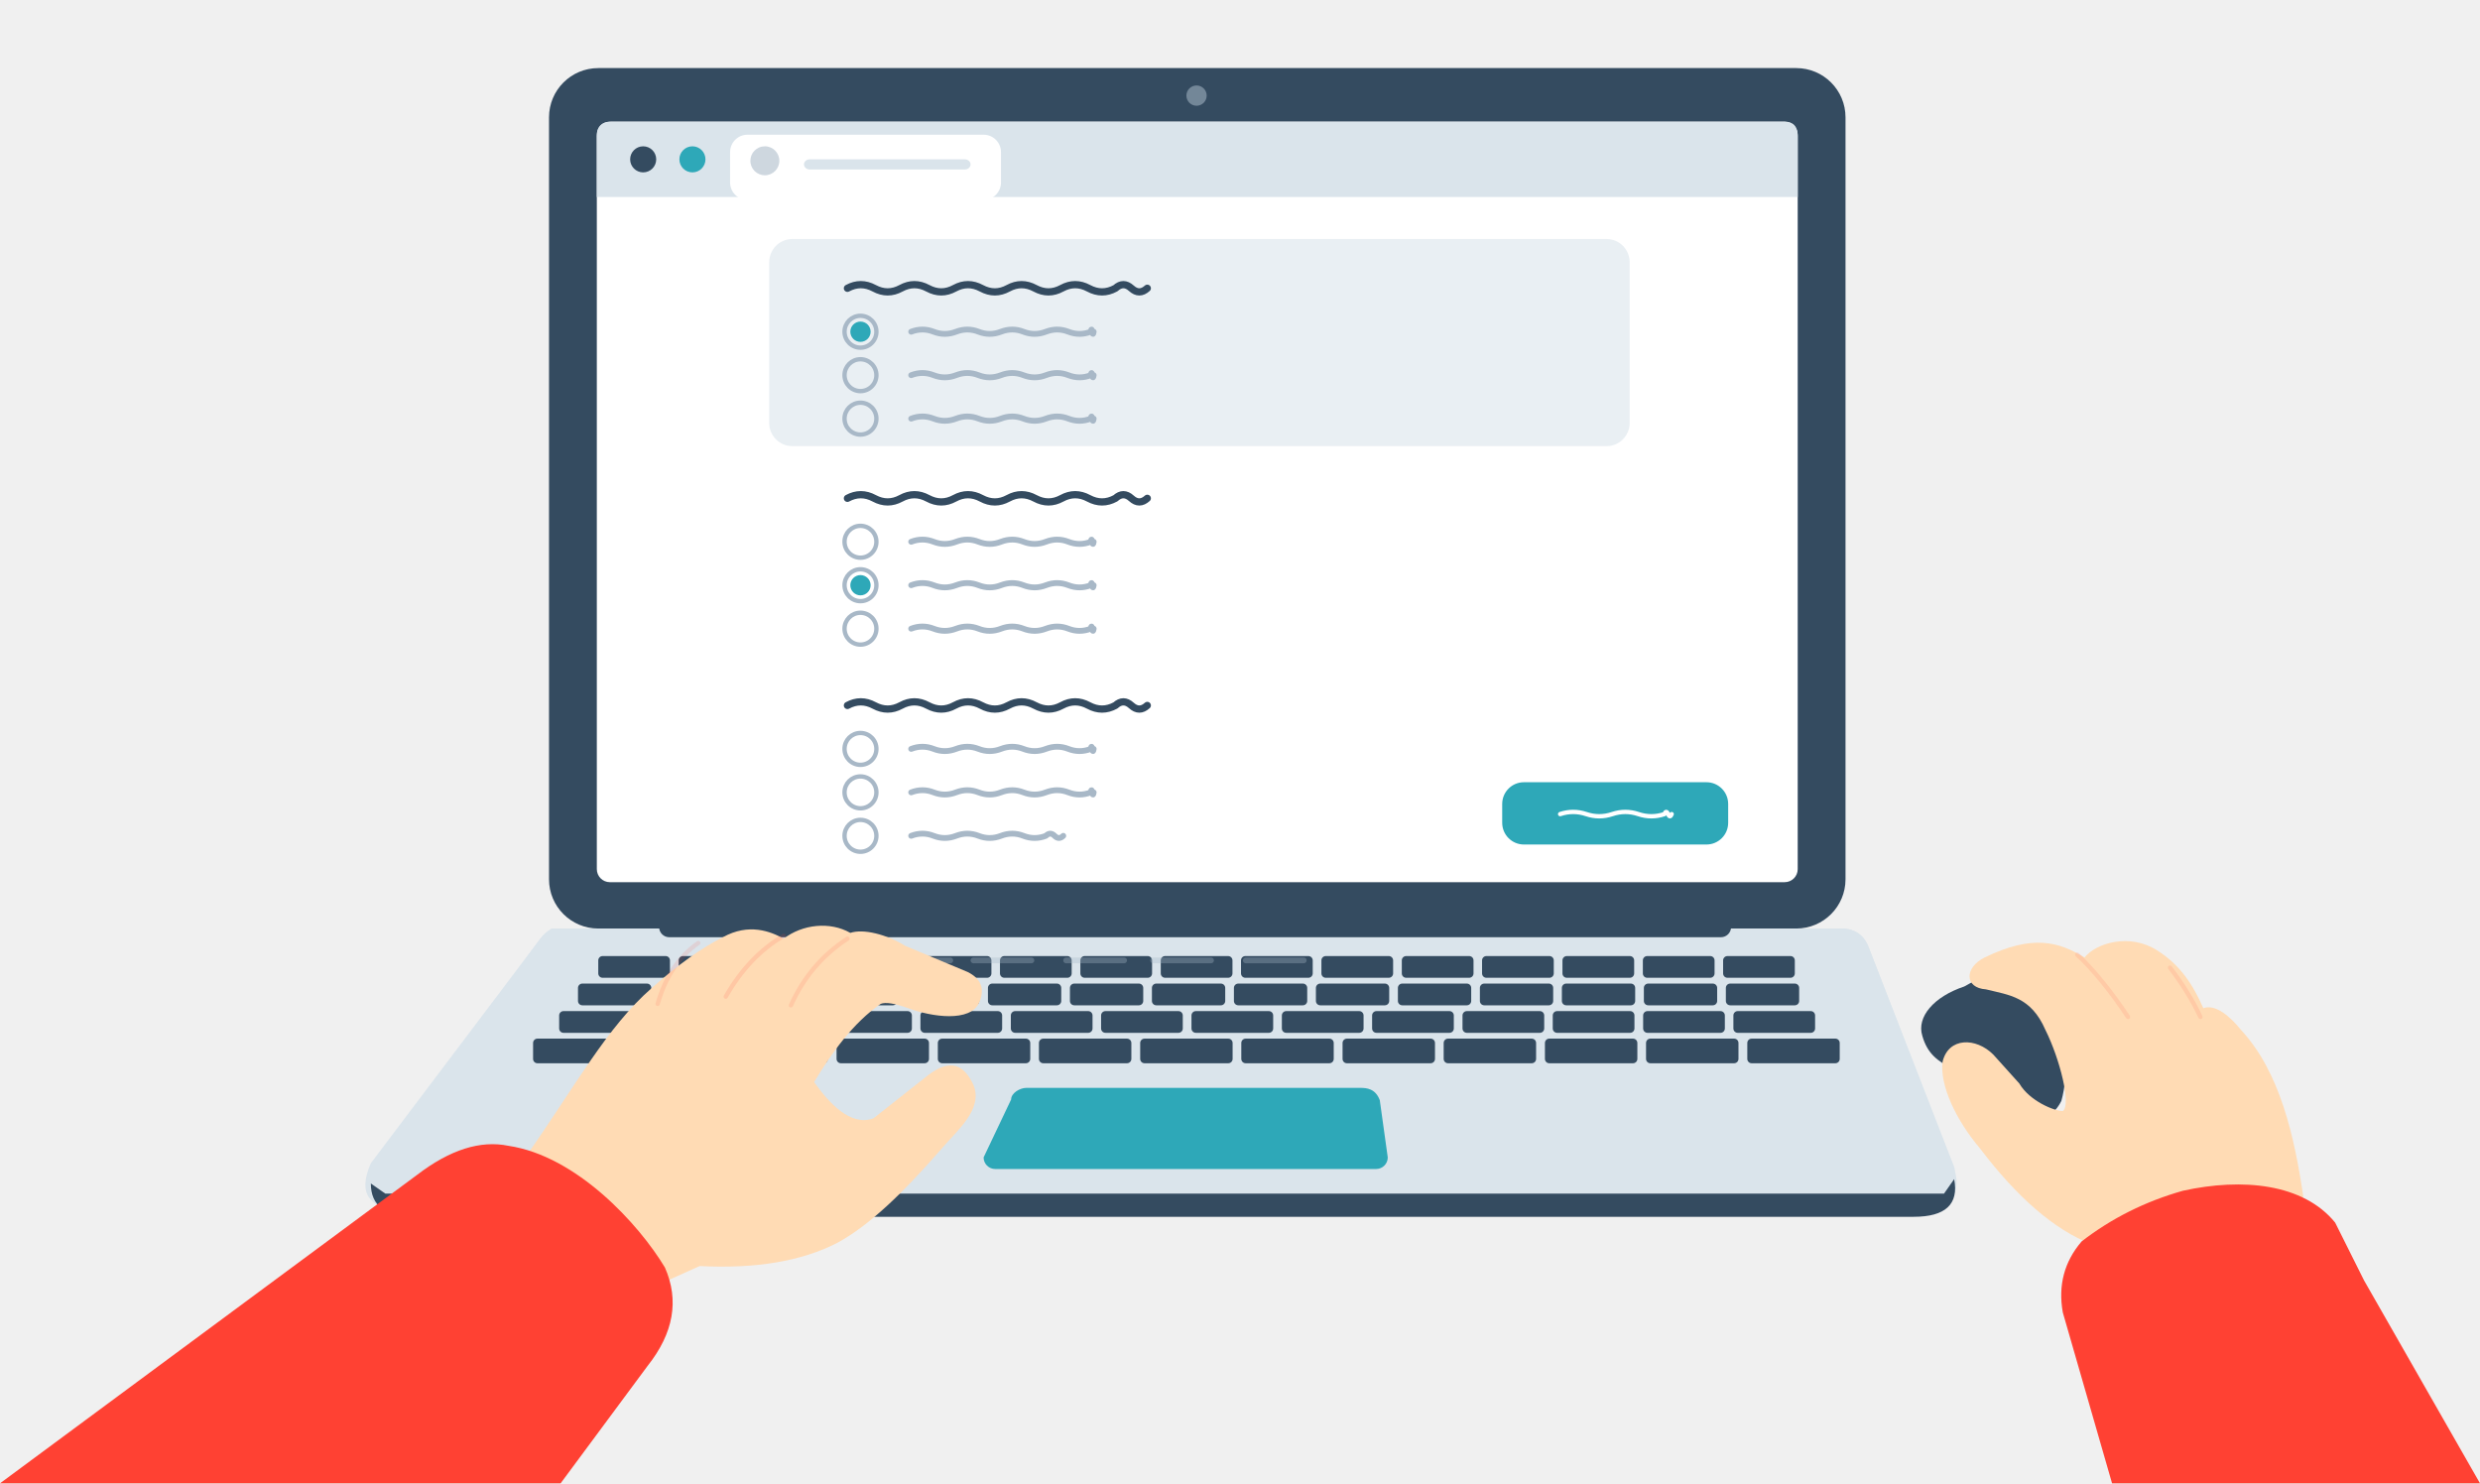
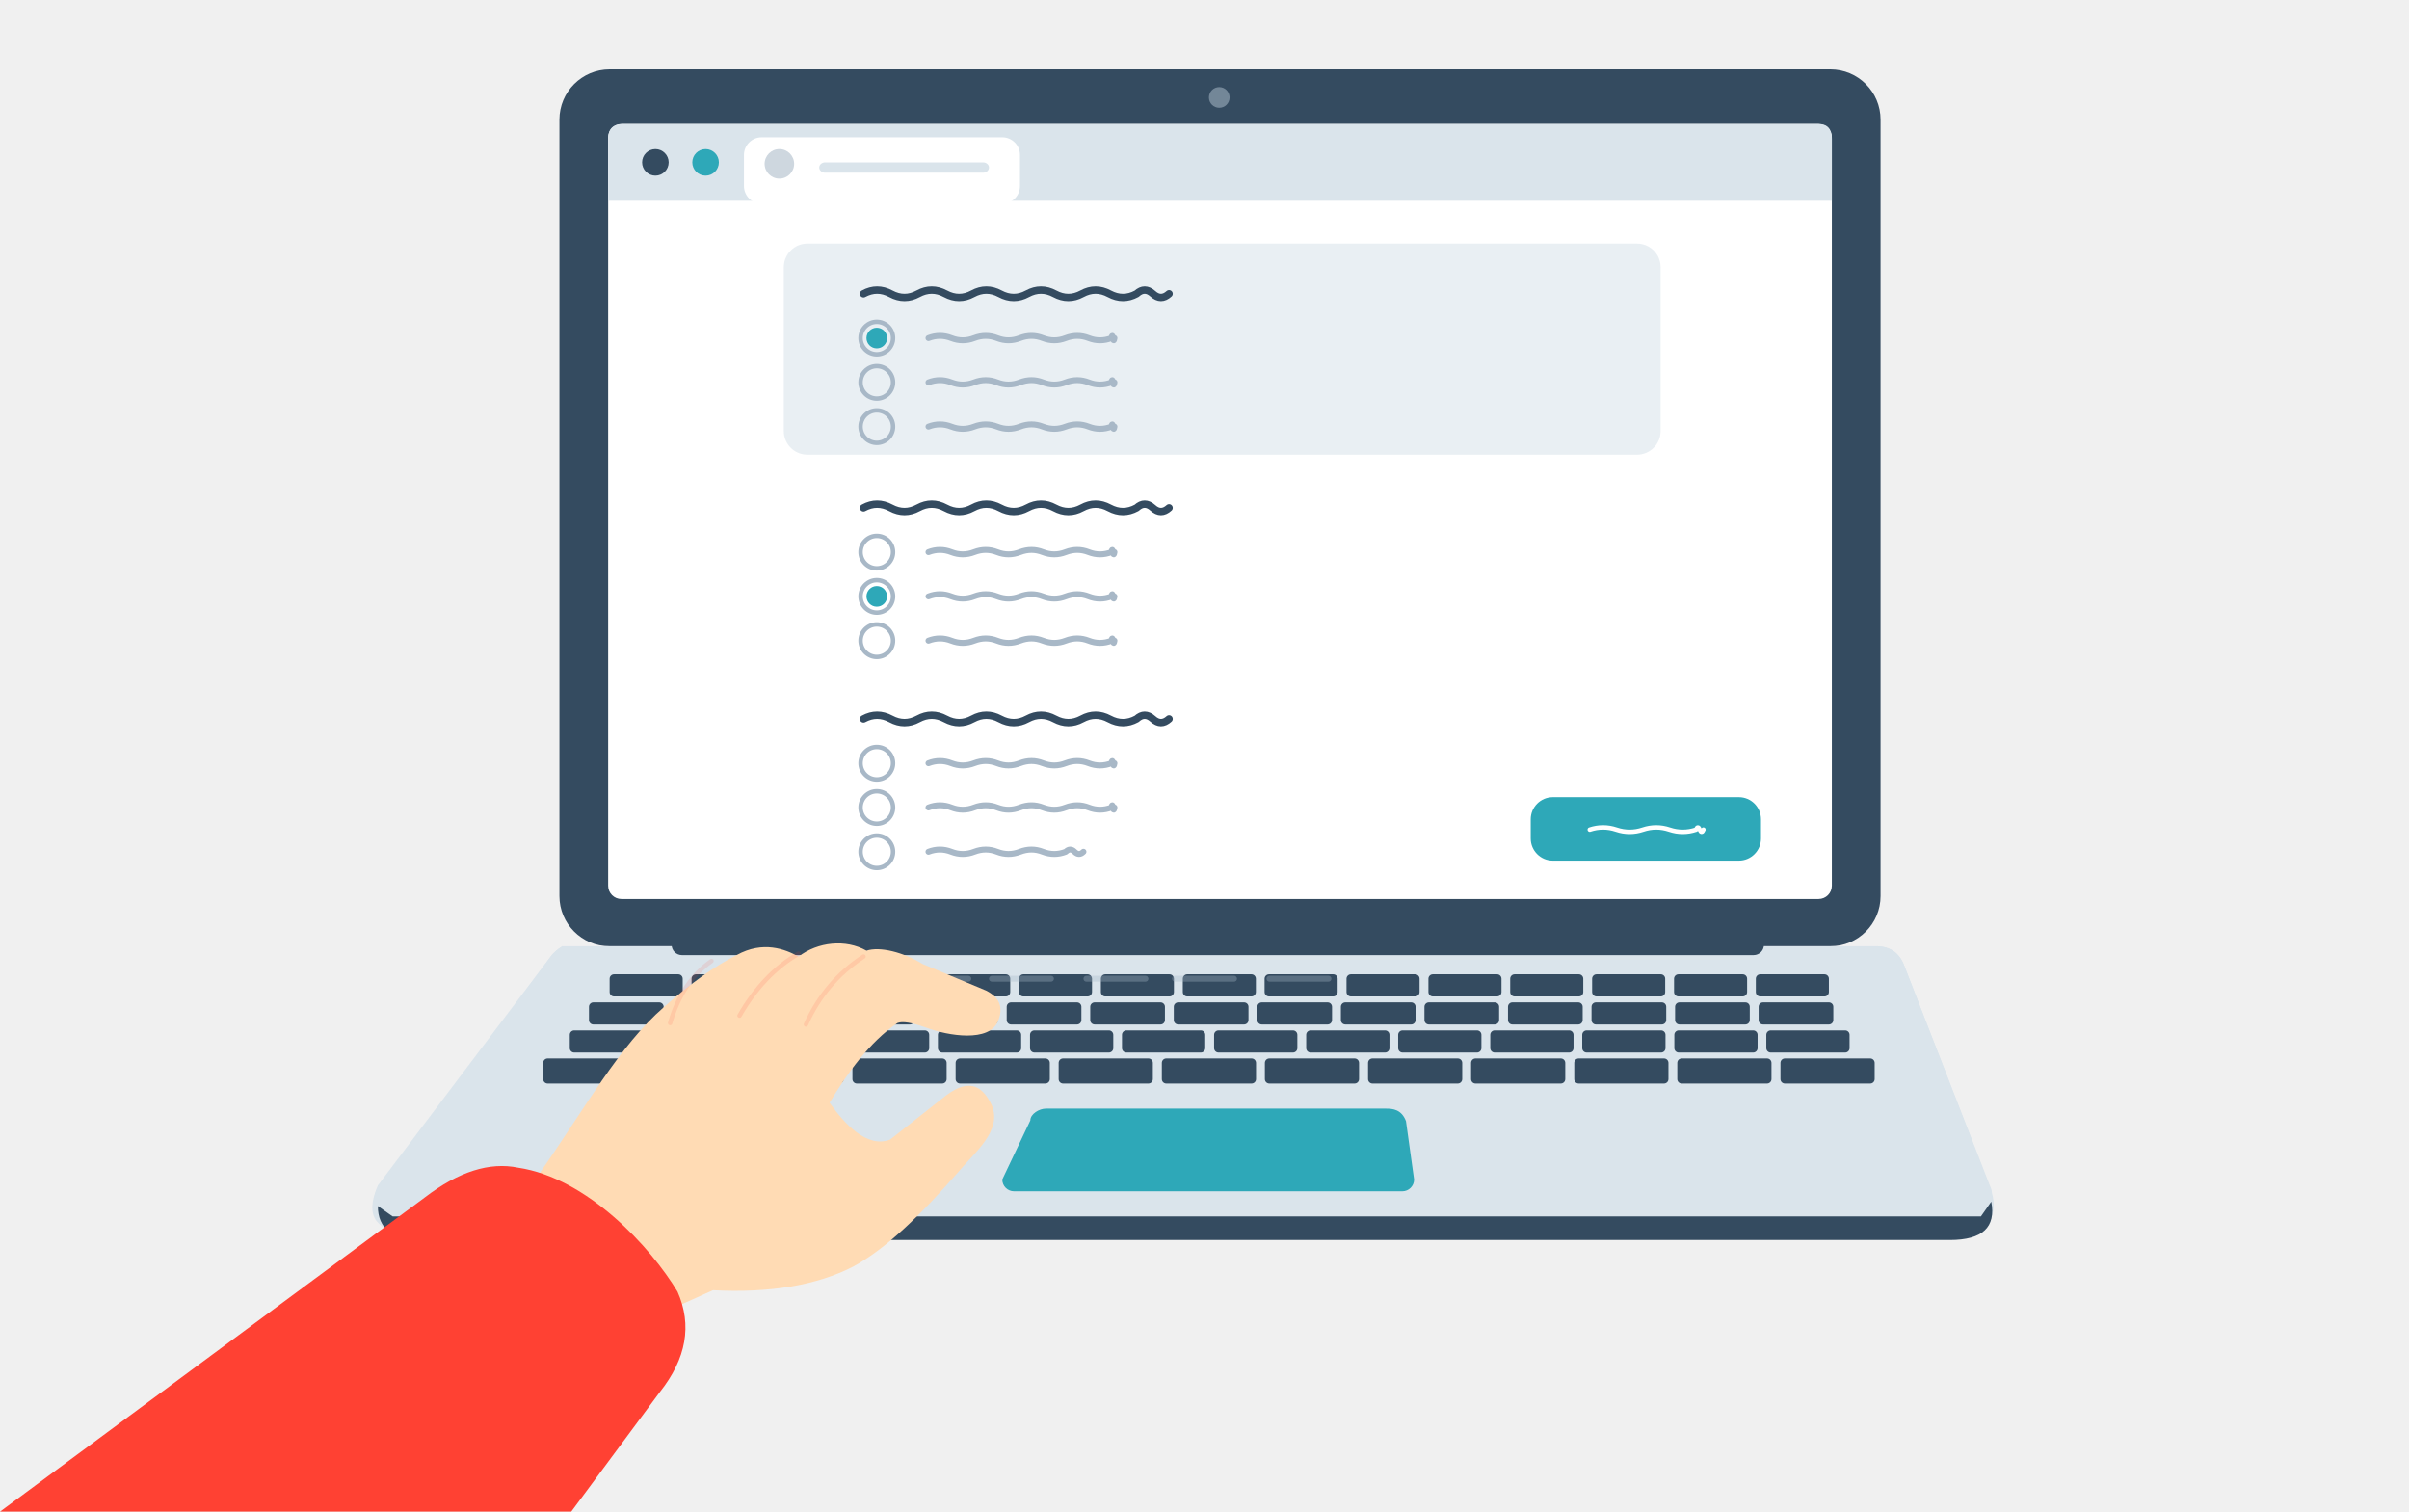
- <svg xmlns="http://www.w3.org/2000/svg" width="1712" height="1024" viewBox="0 0 1712 1024" fill="none">
+ <svg xmlns="http://www.w3.org/2000/svg" width="1632" height="1024" viewBox="0 0 1632 1024" fill="none">
  <g id="quiz-on-laptop">
    <g id="laptop-screen-and-browser">
      <path id="Vector" d="M1240 47H413C394.222 47 379 62.222 379 81V607C379 625.778 394.222 641 413 641H1240C1258.78 641 1274 625.778 1274 607V81C1274 62.222 1258.78 47 1240 47Z" fill="#344B60" />
      <path id="Vector_2" d="M1232 84H421C416.029 84 412 88.029 412 93V600C412 604.971 416.029 609 421 609H1232C1236.97 609 1241 604.971 1241 600V93C1241 88.029 1236.97 84 1232 84Z" fill="white" />
      <path id="Vector_3" d="M412 94C412 87.333 415.333 84 422 84H1232C1238 84 1241 87.333 1241 94V136H412V94Z" fill="#DAE4EB" />
      <path id="Vector_4" d="M679 93H516C509.373 93 504 98.373 504 105V126C504 132.627 509.373 138 516 138H679C685.627 138 691 132.627 691 126V105C691 98.373 685.627 93 679 93Z" fill="white" />
      <path id="Vector_5" d="M444 119C448.971 119 453 114.971 453 110C453 105.029 448.971 101 444 101C439.029 101 435 105.029 435 110C435 114.971 439.029 119 444 119Z" fill="#344B60" />
      <path id="Vector_6" d="M478 119C482.971 119 487 114.971 487 110C487 105.029 482.971 101 478 101C473.029 101 469 105.029 469 110C469 114.971 473.029 119 478 119Z" fill="#2EA8B8" />
      <path id="Vector_7" opacity="0.57" d="M528 121C533.523 121 538 116.523 538 111C538 105.477 533.523 101 528 101C522.477 101 518 105.477 518 111C518 116.523 522.477 121 528 121Z" fill="#A8B8C7" />
      <path id="Vector_8" d="M666 110H559C556.791 110 555 111.567 555 113.5C555 115.433 556.791 117 559 117H666C668.209 117 670 115.433 670 113.5C670 111.567 668.209 110 666 110Z" fill="#DAE4EB" />
      <path id="Vector_9" opacity="0.55" d="M826 73C829.866 73 833 69.866 833 66C833 62.134 829.866 59 826 59C822.134 59 819 62.134 819 66C819 69.866 822.134 73 826 73Z" fill="#A8B8C7" />
    </g>
    <g id="browser-multiple-choice-questionnaire">
      <path id="Vector_10" opacity="0.59" d="M1109 165H547C538.163 165 531 172.163 531 181V292C531 300.837 538.163 308 547 308H1109C1117.84 308 1125 300.837 1125 292V181C1125 172.163 1117.84 165 1109 165Z" fill="#DAE4EB" />
      <path id="Vector_11" d="M585 199C591.133 195.667 597.3 195.667 603.5 199C609.7 202.333 615.867 202.333 622 199C628.133 195.667 634.3 195.667 640.5 199C646.7 202.333 652.867 202.333 659 199C665.133 195.667 671.3 195.667 677.5 199C683.7 202.333 689.867 202.333 696 199C702.133 195.667 708.3 195.667 714.5 199C720.7 202.333 726.867 202.333 733 199C739.133 195.667 745.3 195.667 751.5 199C757.7 202.333 763.867 202.333 770 199C773.667 195.667 777.333 195.667 781 199C784.667 202.333 788.333 202.333 792 199" stroke-width="5" stroke-linecap="round" stroke-linejoin="round" stroke="#344B60" />
      <path id="Vector_12" d="M605 229C605 235.075 600.075 240 594 240C587.925 240 583 235.075 583 229C583 222.925 587.925 218 594 218C600.075 218 605 222.925 605 229Z" stroke-width="3" stroke="#A8B8C7" />
      <path id="Vector_13" d="M594 236C597.866 236 601 232.866 601 229C601 225.134 597.866 222 594 222C590.134 222 587 225.134 587 229C587 232.866 590.134 236 594 236Z" fill="#2EA8B8" />
      <path id="Vector_14" d="M629 229C634.2 227 639.367 227 644.5 229C649.633 231 654.8 231 660 229C665.2 227 670.367 227 675.5 229C680.633 231 685.8 231 691 229C696.2 227 701.367 227 706.5 229C711.633 231 716.8 231 722 229C727.2 227 732.367 227 737.5 229C742.633 231 747.8 231 753 229C753.333 227 753.667 227 754 229C754.333 231 754.667 231 755 229" stroke-width="4" stroke-linecap="round" stroke-linejoin="round" stroke="#A8B8C7" />
      <path id="Vector_15" d="M605 259C605 265.075 600.075 270 594 270C587.925 270 583 265.075 583 259C583 252.925 587.925 248 594 248C600.075 248 605 252.925 605 259Z" stroke-width="3" stroke="#A8B8C7" />
      <path id="Vector_16" d="M629 259C634.2 257 639.367 257 644.5 259C649.633 261 654.8 261 660 259C665.2 257 670.367 257 675.5 259C680.633 261 685.8 261 691 259C696.2 257 701.367 257 706.5 259C711.633 261 716.8 261 722 259C727.2 257 732.367 257 737.5 259C742.633 261 747.8 261 753 259C753.333 257 753.667 257 754 259C754.333 261 754.667 261 755 259" stroke-width="4" stroke-linecap="round" stroke-linejoin="round" stroke="#A8B8C7" />
      <path id="Vector_17" d="M605 289C605 295.075 600.075 300 594 300C587.925 300 583 295.075 583 289C583 282.925 587.925 278 594 278C600.075 278 605 282.925 605 289Z" stroke-width="3" stroke="#A8B8C7" />
      <path id="Vector_18" d="M629 289C634.2 287 639.367 287 644.5 289C649.633 291 654.8 291 660 289C665.2 287 670.367 287 675.5 289C680.633 291 685.8 291 691 289C696.2 287 701.367 287 706.5 289C711.633 291 716.8 291 722 289C727.2 287 732.367 287 737.5 289C742.633 291 747.8 291 753 289C753.333 287 753.667 287 754 289C754.333 291 754.667 291 755 289" stroke-width="4" stroke-linecap="round" stroke-linejoin="round" stroke="#A8B8C7" />
      <path id="Vector_19" d="M585 344C591.133 340.667 597.3 340.667 603.5 344C609.7 347.333 615.867 347.333 622 344C628.133 340.667 634.3 340.667 640.5 344C646.7 347.333 652.867 347.333 659 344C665.133 340.667 671.3 340.667 677.5 344C683.7 347.333 689.867 347.333 696 344C702.133 340.667 708.3 340.667 714.5 344C720.7 347.333 726.867 347.333 733 344C739.133 340.667 745.3 340.667 751.5 344C757.7 347.333 763.867 347.333 770 344C773.667 340.667 777.333 340.667 781 344C784.667 347.333 788.333 347.333 792 344" stroke-width="5" stroke-linecap="round" stroke-linejoin="round" stroke="#344B60" />
      <path id="Vector_20" d="M605 374C605 380.075 600.075 385 594 385C587.925 385 583 380.075 583 374C583 367.925 587.925 363 594 363C600.075 363 605 367.925 605 374Z" stroke-width="3" stroke="#A8B8C7" />
      <path id="Vector_21" d="M629 374C634.2 372 639.367 372 644.5 374C649.633 376 654.8 376 660 374C665.2 372 670.367 372 675.5 374C680.633 376 685.8 376 691 374C696.2 372 701.367 372 706.5 374C711.633 376 716.8 376 722 374C727.2 372 732.367 372 737.5 374C742.633 376 747.8 376 753 374C753.333 372 753.667 372 754 374C754.333 376 754.667 376 755 374" stroke-width="4" stroke-linecap="round" stroke-linejoin="round" stroke="#A8B8C7" />
      <path id="Vector_22" d="M605 404C605 410.075 600.075 415 594 415C587.925 415 583 410.075 583 404C583 397.925 587.925 393 594 393C600.075 393 605 397.925 605 404Z" stroke-width="3" stroke="#A8B8C7" />
      <path id="Vector_23" d="M594 411C597.866 411 601 407.866 601 404C601 400.134 597.866 397 594 397C590.134 397 587 400.134 587 404C587 407.866 590.134 411 594 411Z" fill="#2EA8B8" />
      <path id="Vector_24" d="M629 404C634.2 402 639.367 402 644.5 404C649.633 406 654.8 406 660 404C665.2 402 670.367 402 675.5 404C680.633 406 685.8 406 691 404C696.2 402 701.367 402 706.5 404C711.633 406 716.8 406 722 404C727.2 402 732.367 402 737.5 404C742.633 406 747.8 406 753 404C753.333 402 753.667 402 754 404C754.333 406 754.667 406 755 404" stroke-width="4" stroke-linecap="round" stroke-linejoin="round" stroke="#A8B8C7" />
      <path id="Vector_25" d="M605 434C605 440.075 600.075 445 594 445C587.925 445 583 440.075 583 434C583 427.925 587.925 423 594 423C600.075 423 605 427.925 605 434Z" stroke-width="3" stroke="#A8B8C7" />
      <path id="Vector_26" d="M629 434C634.2 432 639.367 432 644.5 434C649.633 436 654.8 436 660 434C665.2 432 670.367 432 675.5 434C680.633 436 685.8 436 691 434C696.2 432 701.367 432 706.5 434C711.633 436 716.8 436 722 434C727.2 432 732.367 432 737.5 434C742.633 436 747.8 436 753 434C753.333 432 753.667 432 754 434C754.333 436 754.667 436 755 434" stroke-width="4" stroke-linecap="round" stroke-linejoin="round" stroke="#A8B8C7" />
      <path id="Vector_27" d="M585 487C591.133 483.667 597.3 483.667 603.5 487C609.7 490.333 615.867 490.333 622 487C628.133 483.667 634.3 483.667 640.5 487C646.7 490.333 652.867 490.333 659 487C665.133 483.667 671.3 483.667 677.5 487C683.7 490.333 689.867 490.333 696 487C702.133 483.667 708.3 483.667 714.5 487C720.7 490.333 726.867 490.333 733 487C739.133 483.667 745.3 483.667 751.5 487C757.7 490.333 763.867 490.333 770 487C773.667 483.667 777.333 483.667 781 487C784.667 490.333 788.333 490.333 792 487" stroke-width="5" stroke-linecap="round" stroke-linejoin="round" stroke="#344B60" />
      <path id="Vector_28" d="M605 517C605 523.075 600.075 528 594 528C587.925 528 583 523.075 583 517C583 510.925 587.925 506 594 506C600.075 506 605 510.925 605 517Z" stroke-width="3" stroke="#A8B8C7" />
      <path id="Vector_29" d="M629 517C634.2 515 639.367 515 644.5 517C649.633 519 654.8 519 660 517C665.2 515 670.367 515 675.5 517C680.633 519 685.8 519 691 517C696.2 515 701.367 515 706.5 517C711.633 519 716.8 519 722 517C727.2 515 732.367 515 737.5 517C742.633 519 747.8 519 753 517C753.333 515 753.667 515 754 517C754.333 519 754.667 519 755 517" stroke-width="4" stroke-linecap="round" stroke-linejoin="round" stroke="#A8B8C7" />
      <path id="Vector_30" d="M605 547C605 553.075 600.075 558 594 558C587.925 558 583 553.075 583 547C583 540.925 587.925 536 594 536C600.075 536 605 540.925 605 547Z" stroke-width="3" stroke="#A8B8C7" />
      <path id="Vector_31" d="M629 547C634.2 545 639.367 545 644.5 547C649.633 549 654.8 549 660 547C665.2 545 670.367 545 675.5 547C680.633 549 685.8 549 691 547C696.2 545 701.367 545 706.5 547C711.633 549 716.8 549 722 547C727.2 545 732.367 545 737.5 547C742.633 549 747.8 549 753 547C753.333 545 753.667 545 754 547C754.333 549 754.667 549 755 547" stroke-width="4" stroke-linecap="round" stroke-linejoin="round" stroke="#A8B8C7" />
      <path id="Vector_32" d="M605 577C605 583.075 600.075 588 594 588C587.925 588 583 583.075 583 577C583 570.925 587.925 566 594 566C600.075 566 605 570.925 605 577Z" stroke-width="3" stroke="#A8B8C7" />
      <path id="Vector_33" d="M629 577C634.2 575 639.367 575 644.5 577C649.633 579 654.8 579 660 577C665.2 575 670.367 575 675.5 577C680.633 579 685.8 579 691 577C696.2 575 701.367 575 706.5 577C711.633 579 716.8 579 722 577C724 575 726 575 728 577C730 579 732 579 734 577" stroke-width="4" stroke-linecap="round" stroke-linejoin="round" stroke="#A8B8C7" />
      <path id="Vector_34" d="M1178 540H1052C1043.72 540 1037 546.716 1037 555V568C1037 576.284 1043.72 583 1052 583H1178C1186.28 583 1193 576.284 1193 568V555C1193 546.716 1186.28 540 1178 540Z" fill="#2EA8B8" />
      <path id="Vector_35" d="M1077 562C1083 560 1089 560 1095 562C1101 564 1107 564 1113 562C1119 560 1125 560 1131 562C1137 564 1143 564 1149 562C1149.8 560 1150.63 560 1151.5 562C1152.37 564 1153.2 564 1154 562" stroke-width="3" stroke-linecap="round" stroke-linejoin="round" stroke="white" />
    </g>
    <g id="laptop-base-and-keyboard">
      <path id="Vector_36" d="M381 641H1271C1280.33 641 1286.67 645.333 1290 654L1348 803C1352.67 812.333 1345.67 817 1327 817H281C261.667 817 254.667 812.333 260 803L373 648C375 645.333 377.667 643 381 641Z" fill="#DAE4EB" />
      <path id="Vector_37" d="M381 641H1271C1280.33 641 1286.67 645.333 1290 654L1348 804C1353.33 817.333 1350.67 827.667 1340 835C1335.33 837.667 1329 839 1321 839H286C272 839 261.667 835 255 827C251 821.667 251.333 813.667 256 803L373 648C375 645.333 377.667 643 381 641Z" fill="#DAE4EB" />
      <path id="Vector_38" d="M1188 633H462C458.134 633 455 636.134 455 640C455 643.866 458.134 647 462 647H1188C1191.87 647 1195 643.866 1195 640C1195 636.134 1191.87 633 1188 633Z" fill="#344B60" />
      <g id="individual-keyboard-keys">
        <path id="Vector_39" d="M459.5 660H416C414.343 660 413 661.343 413 663V672C413 673.657 414.343 675 416 675H459.5C461.157 675 462.5 673.657 462.5 672V663C462.5 661.343 461.157 660 459.5 660Z" fill="#344B60" />
        <path id="Vector_40" d="M515 660H471.5C469.843 660 468.5 661.343 468.5 663V672C468.5 673.657 469.843 675 471.5 675H515C516.657 675 518 673.657 518 672V663C518 661.343 516.657 660 515 660Z" fill="#344B60" />
        <path id="Vector_41" d="M570.4 660H526.9C525.243 660 523.9 661.343 523.9 663V672C523.9 673.657 525.243 675 526.9 675H570.4C572.057 675 573.4 673.657 573.4 672V663C573.4 661.343 572.057 660 570.4 660Z" fill="#344B60" />
        <path id="Vector_42" d="M625.9 660H582.4C580.743 660 579.4 661.343 579.4 663V672C579.4 673.657 580.743 675 582.4 675H625.9C627.557 675 628.9 673.657 628.9 672V663C628.9 661.343 627.557 660 625.9 660Z" fill="#344B60" />
        <path id="Vector_43" d="M681.4 660H637.9C636.243 660 634.9 661.343 634.9 663V672C634.9 673.657 636.243 675 637.9 675H681.4C683.057 675 684.4 673.657 684.4 672V663C684.4 661.343 683.057 660 681.4 660Z" fill="#344B60" />
        <path id="Vector_44" d="M736.8 660H693.3C691.643 660 690.3 661.343 690.3 663V672C690.3 673.657 691.643 675 693.3 675H736.8C738.457 675 739.8 673.657 739.8 672V663C739.8 661.343 738.457 660 736.8 660Z" fill="#344B60" />
        <path id="Vector_45" d="M792.3 660H748.8C747.143 660 745.8 661.343 745.8 663V672C745.8 673.657 747.143 675 748.8 675H792.3C793.957 675 795.3 673.657 795.3 672V663C795.3 661.343 793.957 660 792.3 660Z" fill="#344B60" />
        <path id="Vector_46" d="M847.8 660H804.3C802.643 660 801.3 661.343 801.3 663V672C801.3 673.657 802.643 675 804.3 675H847.8C849.457 675 850.8 673.657 850.8 672V663C850.8 661.343 849.457 660 847.8 660Z" fill="#344B60" />
        <path id="Vector_47" d="M903.2 660H859.7C858.043 660 856.7 661.343 856.7 663V672C856.7 673.657 858.043 675 859.7 675H903.2C904.857 675 906.2 673.657 906.2 672V663C906.2 661.343 904.857 660 903.2 660Z" fill="#344B60" />
        <path id="Vector_48" d="M958.7 660H915.2C913.543 660 912.2 661.343 912.2 663V672C912.2 673.657 913.543 675 915.2 675H958.7C960.357 675 961.7 673.657 961.7 672V663C961.7 661.343 960.357 660 958.7 660Z" fill="#344B60" />
        <path id="Vector_49" d="M1014.2 660H970.7C969.043 660 967.7 661.343 967.7 663V672C967.7 673.657 969.043 675 970.7 675H1014.2C1015.86 675 1017.2 673.657 1017.2 672V663C1017.2 661.343 1015.86 660 1014.2 660Z" fill="#344B60" />
        <path id="Vector_50" d="M1069.6 660H1026.1C1024.44 660 1023.1 661.343 1023.1 663V672C1023.1 673.657 1024.44 675 1026.1 675H1069.6C1071.26 675 1072.6 673.657 1072.6 672V663C1072.6 661.343 1071.26 660 1069.6 660Z" fill="#344B60" />
        <path id="Vector_51" d="M1125.1 660H1081.6C1079.94 660 1078.6 661.343 1078.6 663V672C1078.6 673.657 1079.94 675 1081.6 675H1125.1C1126.76 675 1128.1 673.657 1128.1 672V663C1128.1 661.343 1126.76 660 1125.1 660Z" fill="#344B60" />
        <path id="Vector_52" d="M1180.6 660H1137.1C1135.44 660 1134.1 661.343 1134.1 663V672C1134.1 673.657 1135.44 675 1137.1 675H1180.6C1182.26 675 1183.6 673.657 1183.6 672V663C1183.6 661.343 1182.26 660 1180.6 660Z" fill="#344B60" />
        <path id="Vector_53" d="M1236 660H1192.5C1190.84 660 1189.5 661.343 1189.5 663V672C1189.5 673.657 1190.84 675 1192.5 675H1236C1237.66 675 1239 673.657 1239 672V663C1239 661.343 1237.66 660 1236 660Z" fill="#344B60" />
        <path id="Vector_54" d="M446.6 679H402C400.343 679 399 680.343 399 682V691C399 692.657 400.343 694 402 694H446.6C448.257 694 449.6 692.657 449.6 691V682C449.6 680.343 448.257 679 446.6 679Z" fill="#344B60" />
        <path id="Vector_55" d="M503.2 679H458.6C456.943 679 455.6 680.343 455.6 682V691C455.6 692.657 456.943 694 458.6 694H503.2C504.857 694 506.2 692.657 506.2 691V682C506.2 680.343 504.857 679 503.2 679Z" fill="#344B60" />
        <path id="Vector_56" d="M559.8 679H515.2C513.543 679 512.2 680.343 512.2 682V691C512.2 692.657 513.543 694 515.2 694H559.8C561.457 694 562.8 692.657 562.8 691V682C562.8 680.343 561.457 679 559.8 679Z" fill="#344B60" />
        <path id="Vector_57" d="M616.4 679H571.8C570.143 679 568.8 680.343 568.8 682V691C568.8 692.657 570.143 694 571.8 694H616.4C618.057 694 619.4 692.657 619.4 691V682C619.4 680.343 618.057 679 616.4 679Z" fill="#344B60" />
        <path id="Vector_58" d="M673 679H628.4C626.743 679 625.4 680.343 625.4 682V691C625.4 692.657 626.743 694 628.4 694H673C674.657 694 676 692.657 676 691V682C676 680.343 674.657 679 673 679Z" fill="#344B60" />
        <path id="Vector_59" d="M729.6 679H685C683.343 679 682 680.343 682 682V691C682 692.657 683.343 694 685 694H729.6C731.257 694 732.6 692.657 732.6 691V682C732.6 680.343 731.257 679 729.6 679Z" fill="#344B60" />
        <path id="Vector_60" d="M786.2 679H741.6C739.943 679 738.6 680.343 738.6 682V691C738.6 692.657 739.943 694 741.6 694H786.2C787.857 694 789.2 692.657 789.2 691V682C789.2 680.343 787.857 679 786.2 679Z" fill="#344B60" />
        <path id="Vector_61" d="M842.8 679H798.2C796.543 679 795.2 680.343 795.2 682V691C795.2 692.657 796.543 694 798.2 694H842.8C844.457 694 845.8 692.657 845.8 691V682C845.8 680.343 844.457 679 842.8 679Z" fill="#344B60" />
        <path id="Vector_62" d="M899.4 679H854.8C853.143 679 851.8 680.343 851.8 682V691C851.8 692.657 853.143 694 854.8 694H899.4C901.057 694 902.4 692.657 902.4 691V682C902.4 680.343 901.057 679 899.4 679Z" fill="#344B60" />
        <path id="Vector_63" d="M956 679H911.4C909.743 679 908.4 680.343 908.4 682V691C908.4 692.657 909.743 694 911.4 694H956C957.657 694 959 692.657 959 691V682C959 680.343 957.657 679 956 679Z" fill="#344B60" />
        <path id="Vector_64" d="M1012.6 679H968C966.343 679 965 680.343 965 682V691C965 692.657 966.343 694 968 694H1012.6C1014.26 694 1015.6 692.657 1015.6 691V682C1015.6 680.343 1014.26 679 1012.6 679Z" fill="#344B60" />
        <path id="Vector_65" d="M1069.2 679H1024.6C1022.94 679 1021.6 680.343 1021.6 682V691C1021.6 692.657 1022.94 694 1024.6 694H1069.2C1070.86 694 1072.2 692.657 1072.2 691V682C1072.2 680.343 1070.86 679 1069.2 679Z" fill="#344B60" />
        <path id="Vector_66" d="M1125.8 679H1081.2C1079.54 679 1078.2 680.343 1078.2 682V691C1078.2 692.657 1079.54 694 1081.2 694H1125.8C1127.46 694 1128.8 692.657 1128.8 691V682C1128.8 680.343 1127.46 679 1125.8 679Z" fill="#344B60" />
        <path id="Vector_67" d="M1182.4 679H1137.8C1136.14 679 1134.8 680.343 1134.8 682V691C1134.8 692.657 1136.14 694 1137.8 694H1182.4C1184.06 694 1185.4 692.657 1185.4 691V682C1185.4 680.343 1184.06 679 1182.4 679Z" fill="#344B60" />
        <path id="Vector_68" d="M1239 679H1194.4C1192.74 679 1191.4 680.343 1191.4 682V691C1191.4 692.657 1192.74 694 1194.4 694H1239C1240.66 694 1242 692.657 1242 691V682C1242 680.343 1240.66 679 1239 679Z" fill="#344B60" />
        <path id="Vector_69" d="M439.4 698H389C387.343 698 386 699.343 386 701V710C386 711.657 387.343 713 389 713H439.4C441.057 713 442.4 711.657 442.4 710V701C442.4 699.343 441.057 698 439.4 698Z" fill="#344B60" />
        <path id="Vector_70" d="M501.8 698H451.4C449.743 698 448.4 699.343 448.4 701V710C448.4 711.657 449.743 713 451.4 713H501.8C503.457 713 504.8 711.657 504.8 710V701C504.8 699.343 503.457 698 501.8 698Z" fill="#344B60" />
        <path id="Vector_71" d="M564.1 698H513.7C512.043 698 510.7 699.343 510.7 701V710C510.7 711.657 512.043 713 513.7 713H564.1C565.757 713 567.1 711.657 567.1 710V701C567.1 699.343 565.757 698 564.1 698Z" fill="#344B60" />
        <path id="Vector_72" d="M626.5 698H576.1C574.443 698 573.1 699.343 573.1 701V710C573.1 711.657 574.443 713 576.1 713H626.5C628.157 713 629.5 711.657 629.5 710V701C629.5 699.343 628.157 698 626.5 698Z" fill="#344B60" />
        <path id="Vector_73" d="M688.8 698H638.4C636.743 698 635.4 699.343 635.4 701V710C635.4 711.657 636.743 713 638.4 713H688.8C690.457 713 691.8 711.657 691.8 710V701C691.8 699.343 690.457 698 688.8 698Z" fill="#344B60" />
        <path id="Vector_74" d="M751.2 698H700.8C699.143 698 697.8 699.343 697.8 701V710C697.8 711.657 699.143 713 700.8 713H751.2C752.857 713 754.2 711.657 754.2 710V701C754.2 699.343 752.857 698 751.2 698Z" fill="#344B60" />
        <path id="Vector_75" d="M813.5 698H763.1C761.443 698 760.1 699.343 760.1 701V710C760.1 711.657 761.443 713 763.1 713H813.5C815.157 713 816.5 711.657 816.5 710V701C816.5 699.343 815.157 698 813.5 698Z" fill="#344B60" />
        <path id="Vector_76" d="M875.9 698H825.5C823.843 698 822.5 699.343 822.5 701V710C822.5 711.657 823.843 713 825.5 713H875.9C877.557 713 878.9 711.657 878.9 710V701C878.9 699.343 877.557 698 875.9 698Z" fill="#344B60" />
        <path id="Vector_77" d="M938.3 698H887.9C886.243 698 884.9 699.343 884.9 701V710C884.9 711.657 886.243 713 887.9 713H938.3C939.957 713 941.3 711.657 941.3 710V701C941.3 699.343 939.957 698 938.3 698Z" fill="#344B60" />
        <path id="Vector_78" d="M1000.6 698H950.2C948.543 698 947.2 699.343 947.2 701V710C947.2 711.657 948.543 713 950.2 713H1000.6C1002.26 713 1003.6 711.657 1003.6 710V701C1003.6 699.343 1002.26 698 1000.6 698Z" fill="#344B60" />
        <path id="Vector_79" d="M1063 698H1012.6C1010.94 698 1009.6 699.343 1009.6 701V710C1009.6 711.657 1010.94 713 1012.6 713H1063C1064.66 713 1066 711.657 1066 710V701C1066 699.343 1064.66 698 1063 698Z" fill="#344B60" />
        <path id="Vector_80" d="M1125.3 698H1074.9C1073.24 698 1071.9 699.343 1071.9 701V710C1071.9 711.657 1073.24 713 1074.9 713H1125.3C1126.96 713 1128.3 711.657 1128.3 710V701C1128.3 699.343 1126.96 698 1125.3 698Z" fill="#344B60" />
        <path id="Vector_81" d="M1187.7 698H1137.3C1135.64 698 1134.3 699.343 1134.3 701V710C1134.3 711.657 1135.64 713 1137.3 713H1187.7C1189.36 713 1190.7 711.657 1190.7 710V701C1190.7 699.343 1189.36 698 1187.7 698Z" fill="#344B60" />
        <path id="Vector_82" d="M1250 698H1199.6C1197.94 698 1196.6 699.343 1196.6 701V710C1196.6 711.657 1197.94 713 1199.6 713H1250C1251.66 713 1253 711.657 1253 710V701C1253 699.343 1251.66 698 1250 698Z" fill="#344B60" />
        <path id="Vector_83" d="M428.8 717H371C369.343 717 368 718.343 368 720V731C368 732.657 369.343 734 371 734H428.8C430.457 734 431.8 732.657 431.8 731V720C431.8 718.343 430.457 717 428.8 717Z" fill="#344B60" />
        <path id="Vector_84" d="M498.6 717H440.8C439.143 717 437.8 718.343 437.8 720V731C437.8 732.657 439.143 734 440.8 734H498.6C500.257 734 501.6 732.657 501.6 731V720C501.6 718.343 500.257 717 498.6 717Z" fill="#344B60" />
        <path id="Vector_85" d="M568.5 717H510.7C509.043 717 507.7 718.343 507.7 720V731C507.7 732.657 509.043 734 510.7 734H568.5C570.157 734 571.5 732.657 571.5 731V720C571.5 718.343 570.157 717 568.5 717Z" fill="#344B60" />
        <path id="Vector_86" d="M638.3 717H580.5C578.843 717 577.5 718.343 577.5 720V731C577.5 732.657 578.843 734 580.5 734H638.3C639.957 734 641.3 732.657 641.3 731V720C641.3 718.343 639.957 717 638.3 717Z" fill="#344B60" />
        <path id="Vector_87" d="M708.2 717H650.4C648.743 717 647.4 718.343 647.4 720V731C647.4 732.657 648.743 734 650.4 734H708.2C709.857 734 711.2 732.657 711.2 731V720C711.2 718.343 709.857 717 708.2 717Z" fill="#344B60" />
        <path id="Vector_88" d="M778 717H720.2C718.543 717 717.2 718.343 717.2 720V731C717.2 732.657 718.543 734 720.2 734H778C779.657 734 781 732.657 781 731V720C781 718.343 779.657 717 778 717Z" fill="#344B60" />
        <path id="Vector_89" d="M847.9 717H790.1C788.443 717 787.1 718.343 787.1 720V731C787.1 732.657 788.443 734 790.1 734H847.9C849.557 734 850.9 732.657 850.9 731V720C850.9 718.343 849.557 717 847.9 717Z" fill="#344B60" />
        <path id="Vector_90" d="M917.7 717H859.9C858.243 717 856.9 718.343 856.9 720V731C856.9 732.657 858.243 734 859.9 734H917.7C919.357 734 920.7 732.657 920.7 731V720C920.7 718.343 919.357 717 917.7 717Z" fill="#344B60" />
        <path id="Vector_91" d="M987.6 717H929.8C928.143 717 926.8 718.343 926.8 720V731C926.8 732.657 928.143 734 929.8 734H987.6C989.257 734 990.6 732.657 990.6 731V720C990.6 718.343 989.257 717 987.6 717Z" fill="#344B60" />
        <path id="Vector_92" d="M1057.4 717H999.6C997.943 717 996.6 718.343 996.6 720V731C996.6 732.657 997.943 734 999.6 734H1057.4C1059.06 734 1060.4 732.657 1060.4 731V720C1060.4 718.343 1059.06 717 1057.4 717Z" fill="#344B60" />
        <path id="Vector_93" d="M1127.3 717H1069.5C1067.84 717 1066.5 718.343 1066.5 720V731C1066.5 732.657 1067.84 734 1069.5 734H1127.3C1128.96 734 1130.3 732.657 1130.3 731V720C1130.3 718.343 1128.96 717 1127.3 717Z" fill="#344B60" />
        <path id="Vector_94" d="M1197.1 717H1139.3C1137.64 717 1136.3 718.343 1136.3 720V731C1136.3 732.657 1137.64 734 1139.3 734H1197.1C1198.76 734 1200.1 732.657 1200.1 731V720C1200.1 718.343 1198.76 717 1197.1 717Z" fill="#344B60" />
        <path id="Vector_95" d="M1267 717H1209.2C1207.54 717 1206.2 718.343 1206.2 720V731C1206.2 732.657 1207.54 734 1209.2 734H1267C1268.66 734 1270 732.657 1270 731V720C1270 718.343 1268.66 717 1267 717Z" fill="#344B60" />
        <path id="Vector_96" opacity="0.33" d="M656 661H616C614.895 661 614 661.895 614 663C614 664.105 614.895 665 616 665H656C657.105 665 658 664.105 658 663C658 661.895 657.105 661 656 661Z" fill="#A8B8C7" />
        <path id="Vector_97" opacity="0.33" d="M712 661H672C670.895 661 670 661.895 670 663C670 664.105 670.895 665 672 665H712C713.105 665 714 664.105 714 663C714 661.895 713.105 661 712 661Z" fill="#A8B8C7" />
        <path id="Vector_98" opacity="0.33" d="M776 661H736C734.895 661 734 661.895 734 663C734 664.105 734.895 665 736 665H776C777.105 665 778 664.105 778 663C778 661.895 777.105 661 776 661Z" fill="#A8B8C7" />
        <path id="Vector_99" opacity="0.33" d="M836 661H796C794.895 661 794 661.895 794 663C794 664.105 794.895 665 796 665H836C837.105 665 838 664.105 838 663C838 661.895 837.105 661 836 661Z" fill="#A8B8C7" />
        <path id="Vector_100" opacity="0.33" d="M900 661H860C858.895 661 858 661.895 858 663C858 664.105 858.895 665 860 665H900C901.105 665 902 664.105 902 663C902 661.895 901.105 661 900 661Z" fill="#A8B8C7" />
      </g>
      <path id="Vector_101" d="M256 817C256 832.333 266 840 286 840H1321C1343 840 1352.33 831.333 1349 814L1342 824H266L256 817Z" fill="#344B60" />
      <path id="Vector_102" d="M939 751H708.5C704.082 751 698 754.582 698 759L679 799C679 803.418 682.582 807 687 807H950C954.418 807 958 803.418 958 799L952.5 759.5C949.5 751.5 943.5 751 939 751Z" fill="#2EA8B8" />
    </g>
-     <g id="computer-mouse">
-       <path id="Vector_103" d="M1356 681C1381 666 1397 675 1410 692C1428 715 1428 742 1423 760C1413 780 1393 773 1378 758C1356 735 1334 740 1327 715C1323 702 1335 688 1356 681Z" fill="#344B60" />
-     </g>
-     <g id="patient-right-hand">
-       <path id="Vector_104" d="M1444 859C1418 849 1392 826 1367 793C1350 773 1339 749 1341 733C1345 716 1364 716 1376 728L1394 748C1401 760 1418 767 1424 767C1430 763 1422 731 1412 711C1402 688 1387 687 1371 683C1356 682 1356 668 1370 661C1403 645 1421 650 1439 661C1447 651 1470 644 1489 656C1505 666 1514 680 1521 696C1529 693 1539 701 1547 711C1574 740 1584 785 1590 826L1555 886L1457 891L1444 859Z" fill="#FFDBB4" />
-       <path id="Vector_105" opacity="0.11" d="M1434 659C1445.33 669.667 1457 684 1469 702" stroke-width="3" stroke-linecap="round" stroke="#FF4133" />
-       <path id="Vector_106" opacity="0.11" d="M1498 668C1506.67 679.333 1513.67 690.667 1519 702" stroke-width="3" stroke-linecap="round" stroke="#FF4133" />
-     </g>
-     <g id="patient-right-sleeve">
-       <path id="Vector_107" d="M1437 857C1457.67 841 1481 829.333 1507 822C1548 813 1590 817 1612 844L1632 884L1712 1024H1458L1424 906C1420.67 887.333 1425 871 1437 857Z" fill="#FF4133" />
-     </g>
    <g id="patient-left-hand">
-       <path id="Vector_108" d="M364 797C397 750 419 709 450 682C468 666 484.333 654.333 499 647C517 637 532 643 541 648C554 638 573 636 587 644C596 641 612 645 625 653L668 671C677.333 675.667 680 682.667 676 692C670 706 643 702 627 696C617.667 692.667 611.333 691.667 608 693C589 706 574 727 562 747C572 761 587 778 603 772L641 742C657 730 666 736 672 749C679 766 660 781 650 793C623 824 600 846 578 858C553.333 870.667 521.667 876 483 874L443 892L363 834L364 797Z" fill="#FFDBB4" />
-       <path id="Vector_109" opacity="0.12" d="M482 651C468.667 660.333 459.333 674.333 454 693" stroke-width="3" stroke-linecap="round" stroke="#FF4133" />
-       <path id="Vector_110" opacity="0.13" d="M541 646C525 655.333 511.667 669.333 501 688" stroke-width="3" stroke-linecap="round" stroke="#FF4133" />
-       <path id="Vector_111" opacity="0.12" d="M585 648C567.667 659.333 554.667 674.667 546 694" stroke-width="3" stroke-linecap="round" stroke="#FF4133" />
+       <path id="Vector_103" d="M364 797C397 750 419 709 450 682C468 666 484.333 654.333 499 647C517 637 532 643 541 648C554 638 573 636 587 644C596 641 612 645 625 653L668 671C677.333 675.667 680 682.667 676 692C670 706 643 702 627 696C617.667 692.667 611.333 691.667 608 693C589 706 574 727 562 747C572 761 587 778 603 772L641 742C657 730 666 736 672 749C679 766 660 781 650 793C623 824 600 846 578 858C553.333 870.667 521.667 876 483 874L443 892L363 834L364 797Z" fill="#FFDBB4" />
+       <path id="Vector_104" opacity="0.12" d="M482 651C468.667 660.333 459.333 674.333 454 693" stroke-width="3" stroke-linecap="round" stroke="#FF4133" />
+       <path id="Vector_105" opacity="0.13" d="M541 646C525 655.333 511.667 669.333 501 688" stroke-width="3" stroke-linecap="round" stroke="#FF4133" />
+       <path id="Vector_106" opacity="0.12" d="M585 648C567.667 659.333 554.667 674.667 546 694" stroke-width="3" stroke-linecap="round" stroke="#FF4133" />
    </g>
    <g id="patient-left-sleeve">
-       <path id="Vector_112" d="M0 1024L288 811C310.667 793.667 331.667 787 351 791C398 798 441 845 459 875C469 897.667 465 920.333 447 943L387 1024H96H0Z" fill="#FF4133" />
+       <path id="Vector_107" d="M0 1024L288 811C310.667 793.667 331.667 787 351 791C398 798 441 845 459 875C469 897.667 465 920.333 447 943L387 1024H96H0Z" fill="#FF4133" />
    </g>
  </g>
</svg>
